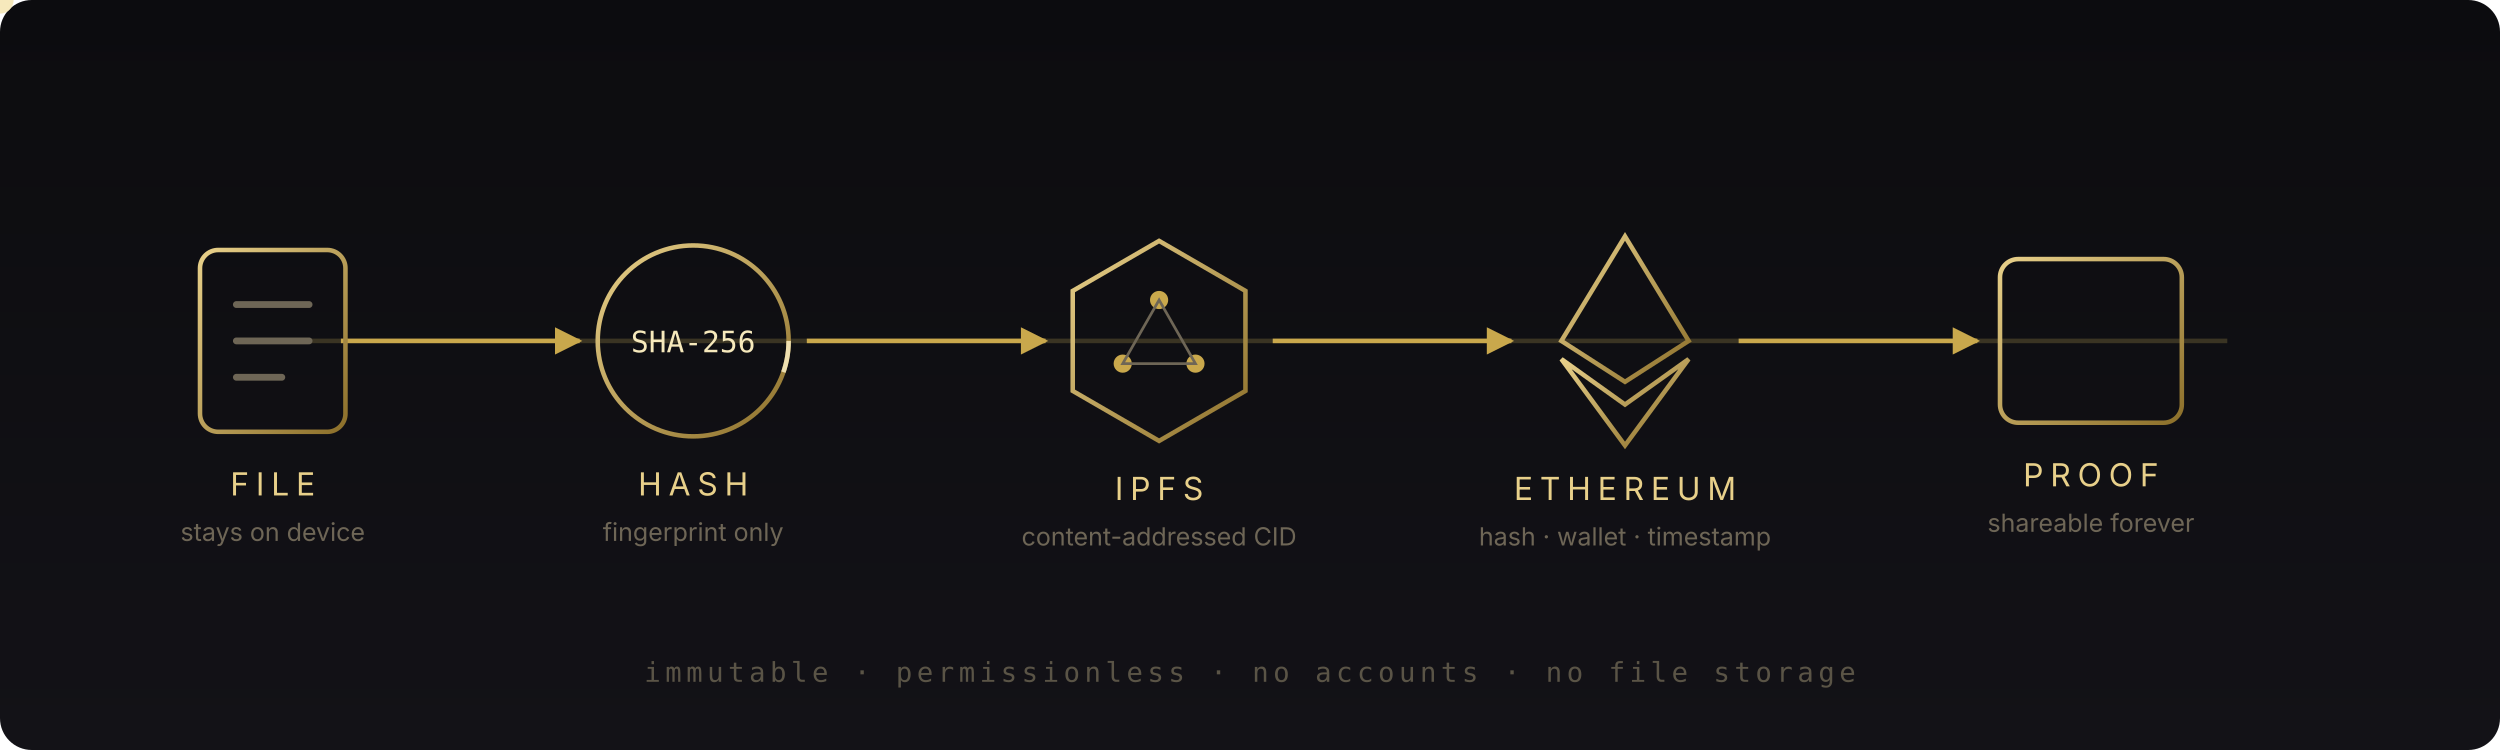
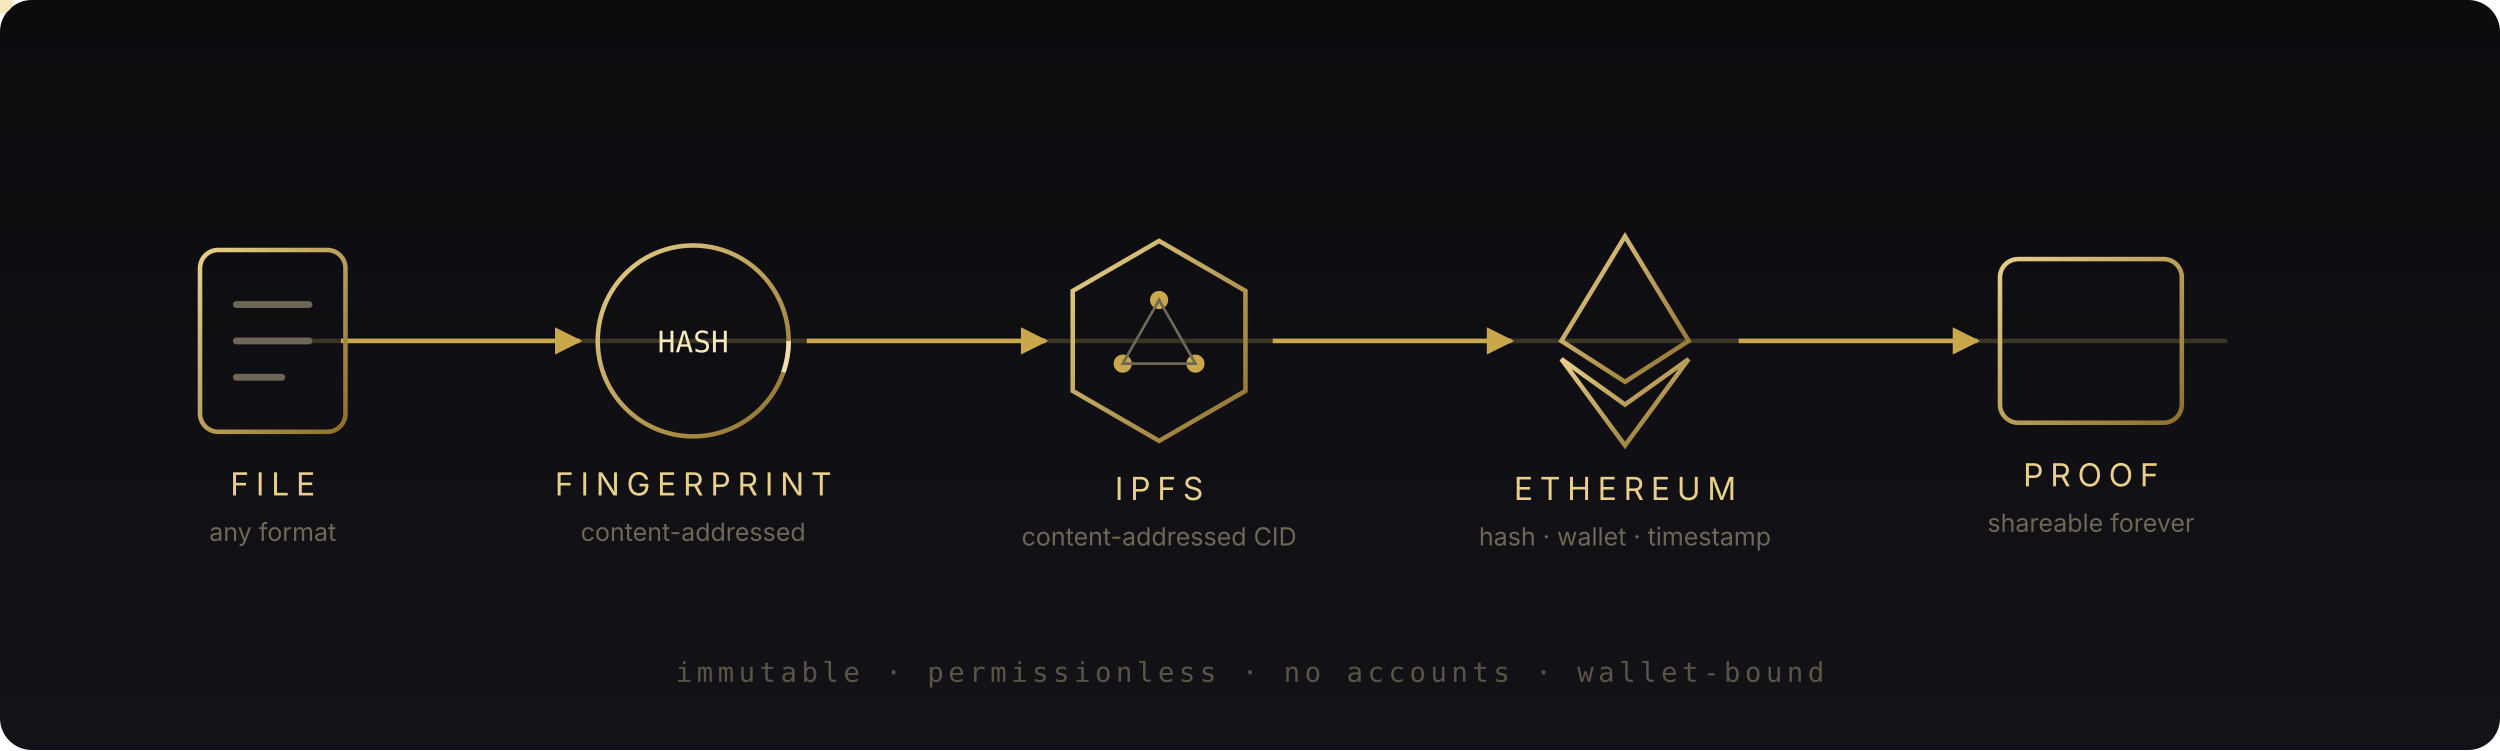
<svg xmlns="http://www.w3.org/2000/svg" viewBox="0 0 1100 330" width="1100" height="330" role="img" aria-label="VeritasChain pipeline: file, SHA-256 hash, IPFS pin, Ethereum anchor, certificate">
  <defs>
    <linearGradient id="fbg" x1="0" y1="0" x2="0" y2="1">
      <stop offset="0%" stop-color="#0C0C0F" />
      <stop offset="100%" stop-color="#131217" />
    </linearGradient>
    <linearGradient id="fgold" x1="0" y1="0" x2="1" y2="1">
      <stop offset="0%" stop-color="#E8D08A" />
      <stop offset="100%" stop-color="#8C6F2A" />
    </linearGradient>
    <marker id="arrow" viewBox="0 0 10 10" refX="9" refY="5" markerWidth="6" markerHeight="6" orient="auto">
      <path d="M0 0 L10 5 L0 10 z" fill="#C9A84C" />
    </marker>
  </defs>
  <rect width="1100" height="330" rx="14" fill="url(#fbg)" />
  <line x1="120" y1="150" x2="980" y2="150" stroke="#3A3423" stroke-width="2" />
  <g stroke="#C9A84C" stroke-width="2" marker-end="url(#arrow)" fill="none">
    <path d="M150 150 H 255" />
    <path d="M355 150 H 460" />
    <path d="M560 150 H 665" />
    <path d="M765 150 H 870" />
  </g>
  <circle r="6" fill="#F6E9BC">
    <animate attributeName="opacity" values="0;1;1;1;0" dur="6s" repeatCount="indefinite" />
    <animateMotion dur="6s" repeatCount="indefinite" path="M120,150 H 980" />
  </circle>
  <g font-family="Inter, Helvetica, Arial, sans-serif" text-anchor="middle">
    <g transform="translate(120,150)">
      <rect x="-32" y="-40" width="64" height="80" rx="8" fill="none" stroke="url(#fgold)" stroke-width="2" />
      <g stroke="#6E6656" stroke-width="3" stroke-linecap="round">
        <path d="M-16 -16 H 16" />
        <path d="M-16 0 H 16" />
        <path d="M-16 16 H 4" />
      </g>
      <text y="68" font-size="14" fill="#E8D08A" letter-spacing="3">FILE</text>
-       <text y="88" font-size="11" fill="#6E6656">stays on device</text>
+       <text y="88" font-size="11" fill="#6E6656">any format</text>
    </g>
    <g transform="translate(305,150)">
      <circle r="42" fill="none" stroke="url(#fgold)" stroke-width="2" />
      <circle r="42" fill="none" stroke="#F6E9BC" stroke-width="2" stroke-dasharray="14 250" opacity="0.9">
        <animateTransform attributeName="transform" type="rotate" from="0" to="360" dur="2.6s" repeatCount="indefinite" />
      </circle>
-       <text y="5" font-family="'JetBrains Mono',Consolas,monospace" font-size="13" fill="#F6E9BC">SHA-256</text>
-       <text y="68" font-size="14" fill="#E8D08A" letter-spacing="3">HASH</text>
-       <text y="88" font-size="11" fill="#6E6656">fingerprint only</text>
+       <text y="5" font-family="'JetBrains Mono',Consolas,monospace" font-size="13" fill="#F6E9BC">HASH</text>
+       <text y="68" font-size="14" fill="#E8D08A" letter-spacing="3">FINGERPRINT</text>
+       <text y="88" font-size="11" fill="#6E6656">content-addressed</text>
    </g>
    <g transform="translate(510,150)">
      <polygon points="0,-44 38,-22 38,22 0,44 -38,22 -38,-22" fill="none" stroke="url(#fgold)" stroke-width="2" />
      <g fill="#C9A84C">
        <circle cx="0" cy="-18" r="4">
          <animate attributeName="opacity" values="0.3;1;0.3" dur="2s" begin="0s" repeatCount="indefinite" />
        </circle>
        <circle cx="-16" cy="10" r="4">
          <animate attributeName="opacity" values="0.3;1;0.3" dur="2s" begin="0.4s" repeatCount="indefinite" />
        </circle>
        <circle cx="16" cy="10" r="4">
          <animate attributeName="opacity" values="0.3;1;0.3" dur="2s" begin="0.8s" repeatCount="indefinite" />
        </circle>
      </g>
      <g stroke="#6E6656" stroke-width="1.2">
        <path d="M0 -18 L-16 10 L16 10 Z" fill="none" />
      </g>
      <text y="70" font-size="14" fill="#E8D08A" letter-spacing="3">IPFS</text>
      <text y="90" font-size="11" fill="#6E6656">content-addressed CID</text>
    </g>
    <g transform="translate(715,150)">
      <polygon points="0,-46 28,0 0,18 -28,0" fill="none" stroke="url(#fgold)" stroke-width="2" />
      <polygon points="0,28 28,8 0,46 -28,8" fill="none" stroke="url(#fgold)" stroke-width="2" />
      <polygon points="0,-46 28,0 0,18 -28,0" fill="#C9A84C" opacity="0">
        <animate attributeName="opacity" values="0;0.4;0" dur="3s" repeatCount="indefinite" />
      </polygon>
      <text y="70" font-size="14" fill="#E8D08A" letter-spacing="3">ETHEREUM</text>
      <text y="90" font-size="11" fill="#6E6656">hash · wallet · timestamp</text>
    </g>
    <g transform="translate(920,150)">
      <rect x="-40" y="-36" width="80" height="72" rx="8" fill="none" stroke="url(#fgold)" stroke-width="2" />
      <path d="M-18 0 l12 12 l24 -26" fill="none" stroke="#F6E9BC" stroke-width="4" stroke-linecap="round" stroke-dasharray="60" stroke-dashoffset="60">
        <animate attributeName="stroke-dashoffset" values="60;60;0;0" keyTimes="0;0.55;0.8;1" dur="6s" repeatCount="indefinite" />
      </path>
      <text y="64" font-size="14" fill="#E8D08A" letter-spacing="3">PROOF</text>
      <text y="84" font-size="11" fill="#6E6656">shareable forever</text>
    </g>
  </g>
  <text x="550" y="300" text-anchor="middle" font-family="'JetBrains Mono',Consolas,monospace" font-size="12" letter-spacing="2" fill="#5A5446">
-     immutable · permissionless · no accounts · no file storage
+     immutable · permissionless · no accounts · wallet-bound
  </text>
</svg>
